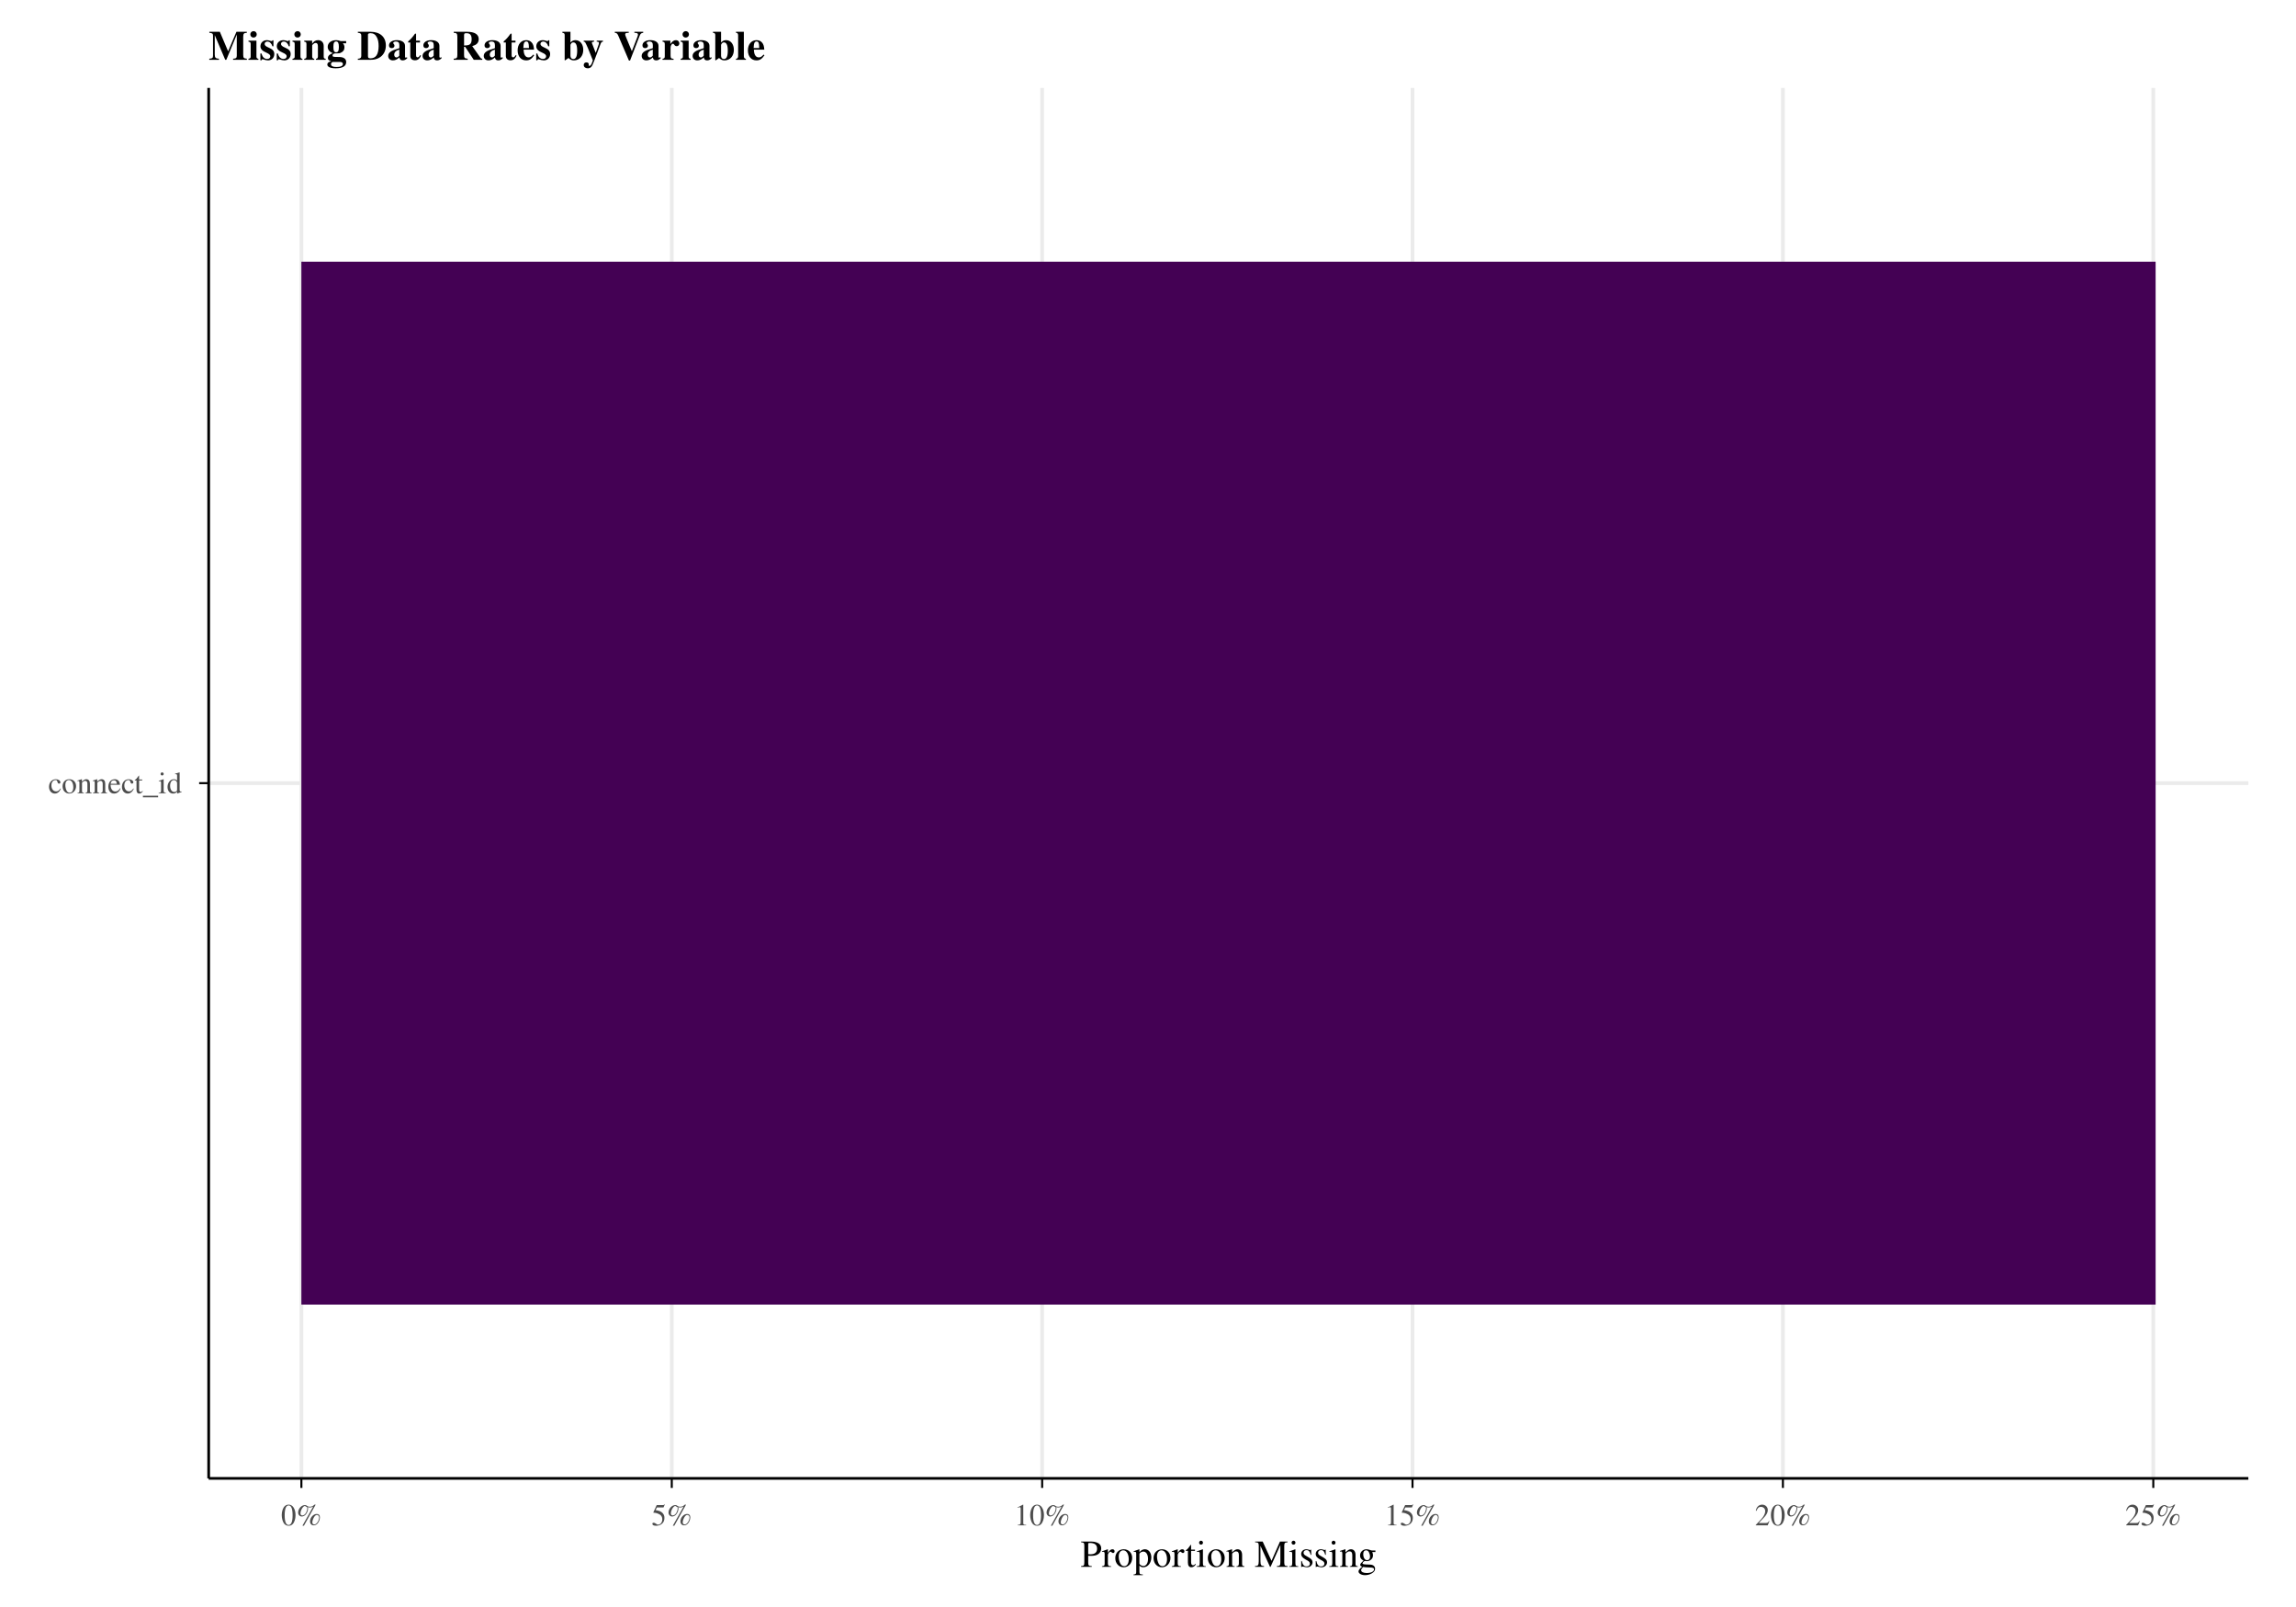
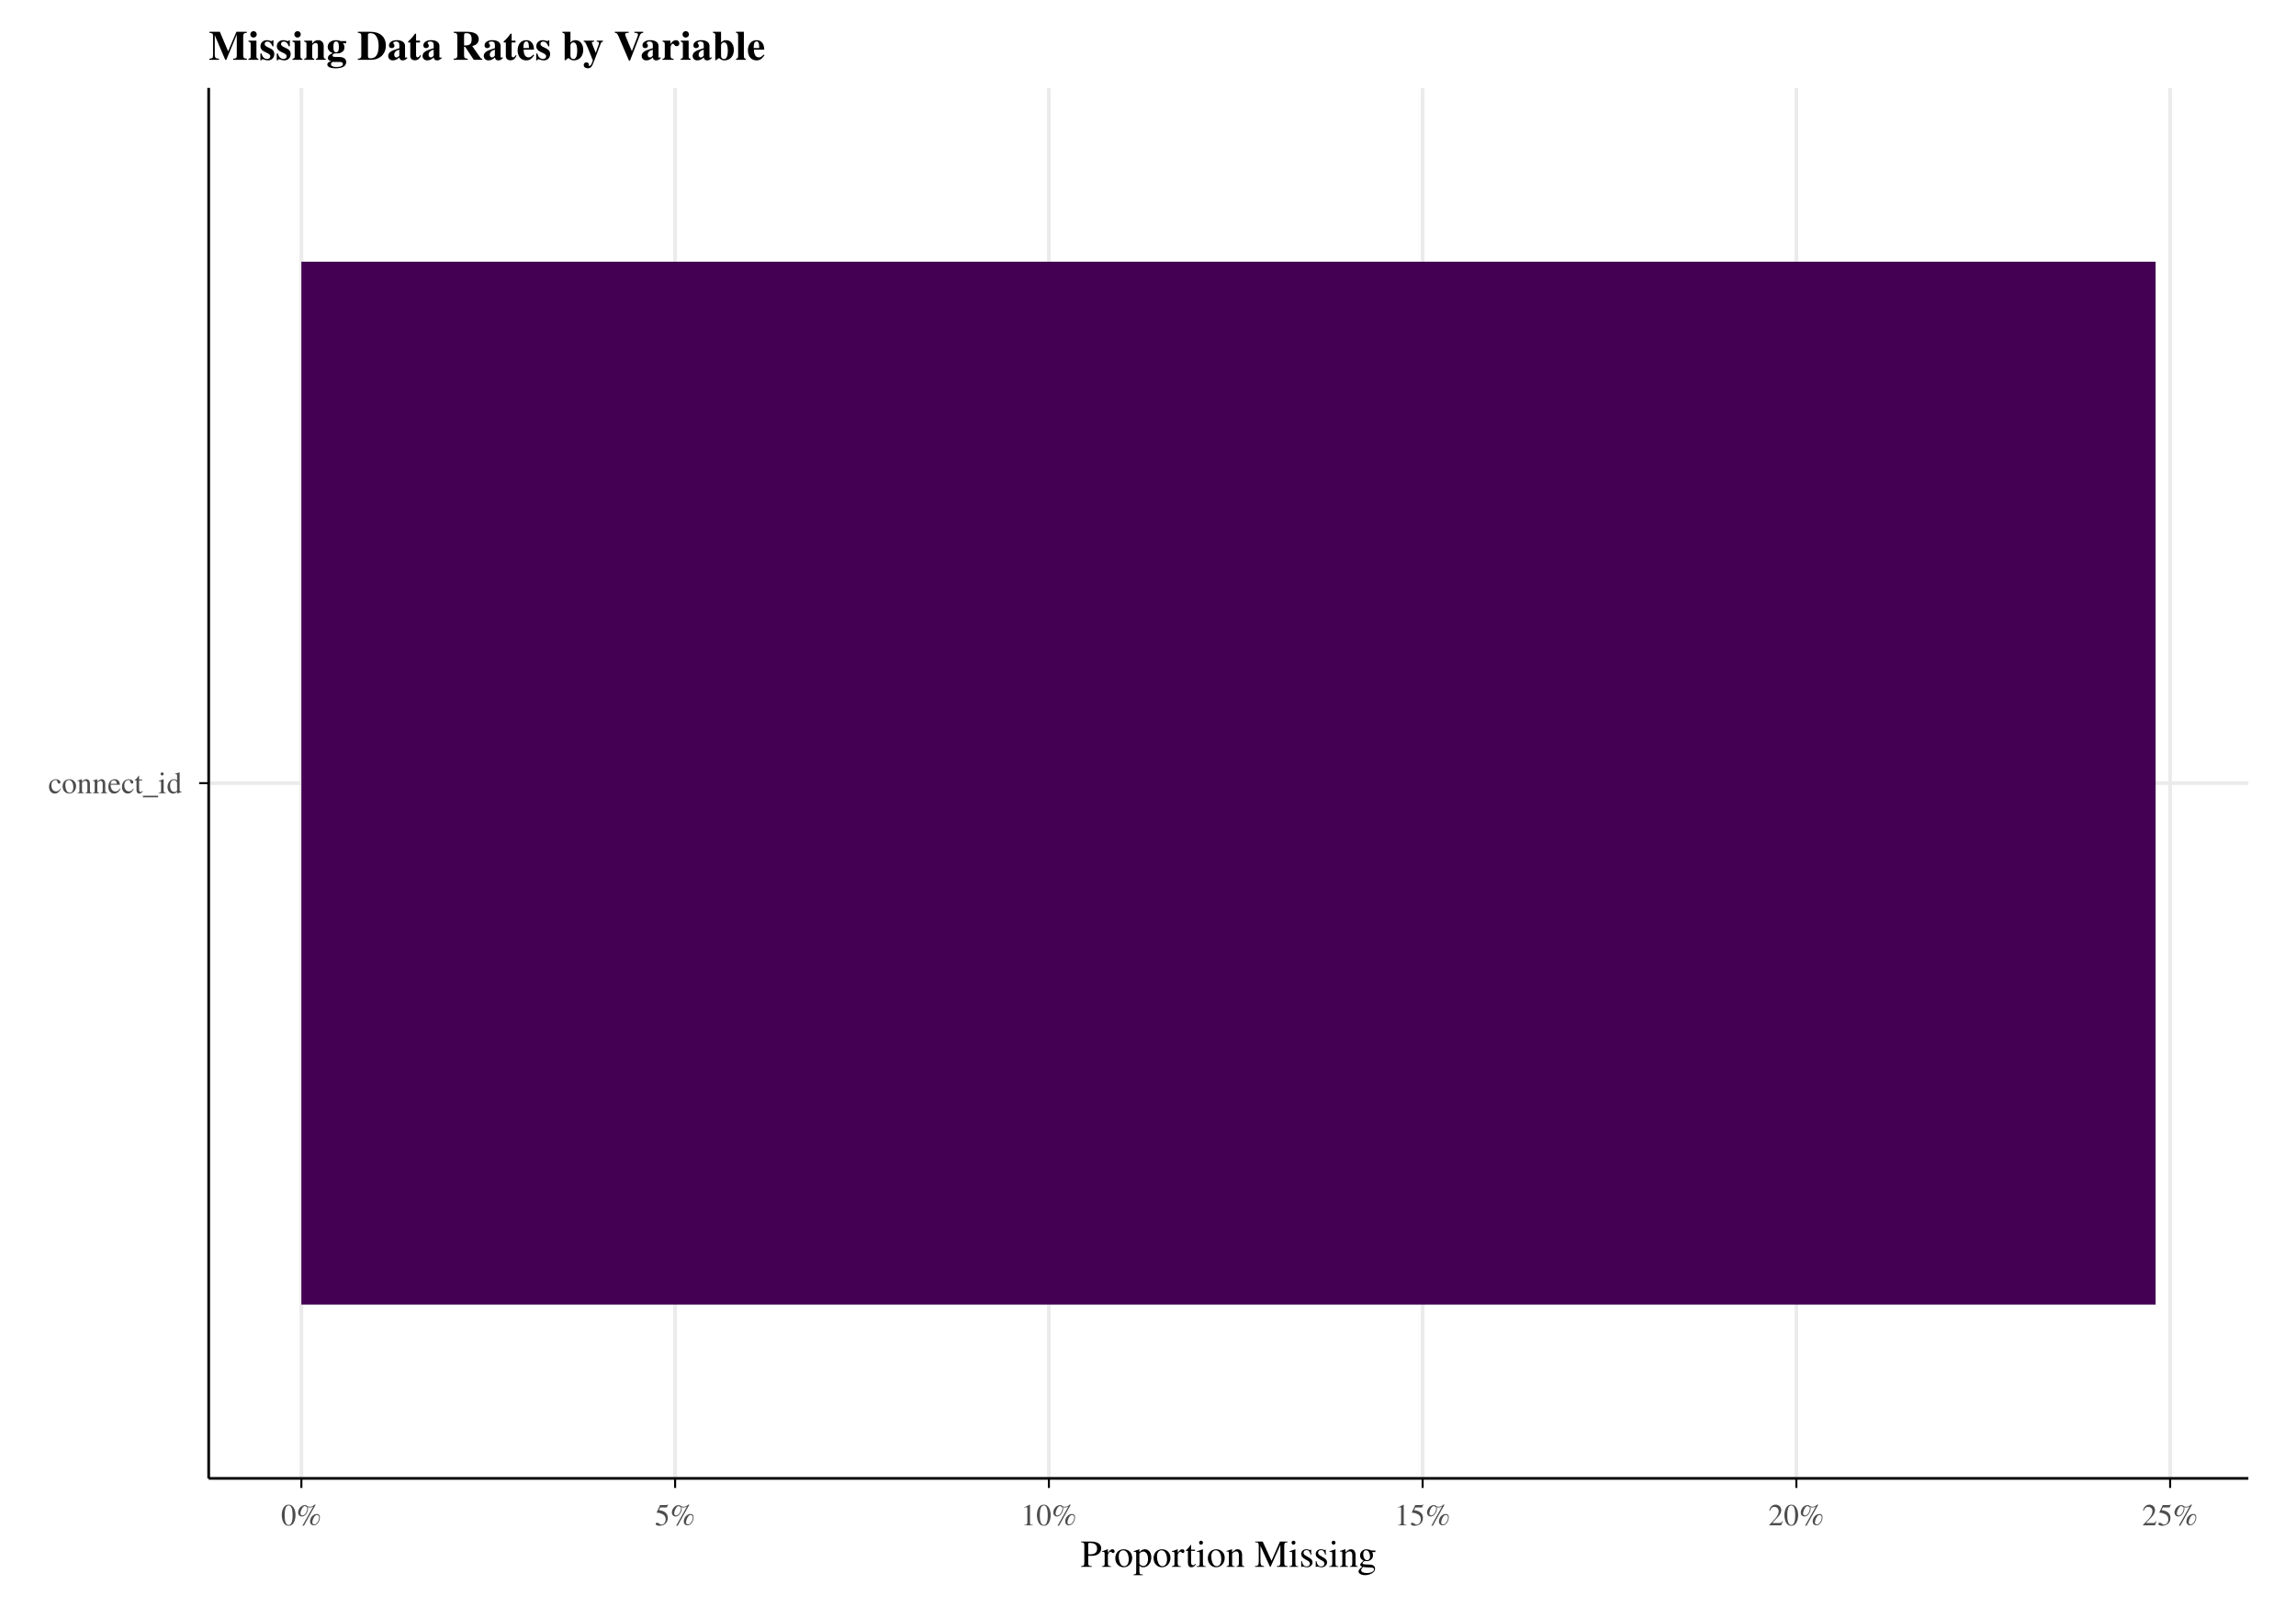
<svg xmlns="http://www.w3.org/2000/svg" width="720.00pt" height="504.00pt" viewBox="0 0 720.00 504.00">
  <g class="svglite">
    <defs>
      <style type="text/css">
    .svglite line, .svglite polyline, .svglite polygon, .svglite path, .svglite rect, .svglite circle {
      fill: none;
      stroke: #000000;
      stroke-linecap: round;
      stroke-linejoin: round;
      stroke-miterlimit: 10.00;
    }
    .svglite text {
      white-space: pre;
    }
    .svglite g.glyphgroup path {
      fill: inherit;
      stroke: none;
    }
  </style>
    </defs>
    <rect width="100%" height="100%" style="stroke: none; fill: #FFFFFF;" />
    <defs>
      <clipPath id="cpMC4wMHw3MjAuMDB8MC4wMHw1MDQuMDA=">
        <rect x="0.00" y="0.00" width="720.00" height="504.00" />
      </clipPath>
    </defs>
    <g clip-path="url(#cpMC4wMHw3MjAuMDB8MC4wMHw1MDQuMDA=)">
      <rect x="0" y="0.00" width="720.00" height="504.00" style="stroke-width: 1.16; stroke: none; fill: #FFFFFF;" />
    </g>
    <defs>
      <clipPath id="cpNjUuNDR8NzA1LjA2fDI3LjU3fDQ2My42Ng==">
        <rect x="65.44" y="27.57" width="639.62" height="436.10" />
      </clipPath>
    </defs>
    <g clip-path="url(#cpNjUuNDR8NzA1LjA2fDI3LjU3fDQ2My42Ng==)">
      <polyline points="65.44,245.62 705.06,245.62 " style="stroke-width: 1.16; stroke: #EBEBEB; stroke-linecap: butt;" />
      <polyline points="94.51,463.66 94.51,27.57 " style="stroke-width: 1.16; stroke: #EBEBEB; stroke-linecap: butt;" />
-       <polyline points="210.66,463.66 210.66,27.57 " style="stroke-width: 1.16; stroke: #EBEBEB; stroke-linecap: butt;" />
-       <polyline points="326.81,463.66 326.81,27.57 " style="stroke-width: 1.16; stroke: #EBEBEB; stroke-linecap: butt;" />
-       <polyline points="442.95,463.66 442.95,27.57 " style="stroke-width: 1.16; stroke: #EBEBEB; stroke-linecap: butt;" />
-       <polyline points="559.10,463.66 559.10,27.57 " style="stroke-width: 1.16; stroke: #EBEBEB; stroke-linecap: butt;" />
-       <polyline points="675.25,463.66 675.25,27.57 " style="stroke-width: 1.16; stroke: #EBEBEB; stroke-linecap: butt;" />
+       <polyline points="211.71,463.66 211.71,27.57 " style="stroke-width: 1.16; stroke: #EBEBEB; stroke-linecap: butt;" />
+       <polyline points="328.92,463.66 328.92,27.57 " style="stroke-width: 1.16; stroke: #EBEBEB; stroke-linecap: butt;" />
+       <polyline points="446.12,463.66 446.12,27.57 " style="stroke-width: 1.16; stroke: #EBEBEB; stroke-linecap: butt;" />
+       <polyline points="563.32,463.66 563.32,27.57 " style="stroke-width: 1.16; stroke: #EBEBEB; stroke-linecap: butt;" />
+       <polyline points="680.53,463.66 680.53,27.57 " style="stroke-width: 1.16; stroke: #EBEBEB; stroke-linecap: butt;" />
      <rect x="94.51" y="82.08" width="581.47" height="327.07" style="stroke-width: 1.16; stroke: none; stroke-linecap: butt; stroke-linejoin: miter; fill: #440154;" />
    </g>
    <g clip-path="url(#cpMC4wMHw3MjAuMDB8MC4wMHw1MDQuMDA=)">
      <polyline points="65.44,463.66 65.44,27.57 " style="stroke-width: 0.85; stroke-linecap: butt;" />
      <text x="57.07" y="248.79" text-anchor="end" style="font-size: 9.60px;fill: #4D4D4D; font-family: &quot;Times&quot;;" textLength="42.12px" lengthAdjust="spacingAndGlyphs">connect_id</text>
      <polyline points="62.45,245.62 65.44,245.62 " style="stroke-width: 0.64; stroke-linecap: butt;" />
      <polyline points="65.44,463.66 705.06,463.66 " style="stroke-width: 0.85; stroke-linecap: butt;" />
      <polyline points="94.51,466.65 94.51,463.66 " style="stroke-width: 0.64; stroke-linecap: butt;" />
-       <polyline points="210.66,466.65 210.66,463.66 " style="stroke-width: 0.64; stroke-linecap: butt;" />
-       <polyline points="326.81,466.65 326.81,463.66 " style="stroke-width: 0.64; stroke-linecap: butt;" />
-       <polyline points="442.95,466.65 442.95,463.66 " style="stroke-width: 0.64; stroke-linecap: butt;" />
-       <polyline points="559.10,466.65 559.10,463.66 " style="stroke-width: 0.64; stroke-linecap: butt;" />
-       <polyline points="675.25,466.65 675.25,463.66 " style="stroke-width: 0.64; stroke-linecap: butt;" />
+       <polyline points="211.71,466.65 211.71,463.66 " style="stroke-width: 0.64; stroke-linecap: butt;" />
+       <polyline points="328.92,466.65 328.92,463.66 " style="stroke-width: 0.64; stroke-linecap: butt;" />
+       <polyline points="446.12,466.65 446.12,463.66 " style="stroke-width: 0.64; stroke-linecap: butt;" />
+       <polyline points="563.32,466.65 563.32,463.66 " style="stroke-width: 0.64; stroke-linecap: butt;" />
+       <polyline points="680.53,466.65 680.53,463.66 " style="stroke-width: 0.64; stroke-linecap: butt;" />
      <text x="94.51" y="478.38" text-anchor="middle" style="font-size: 9.60px;fill: #4D4D4D; font-family: &quot;Times&quot;;" textLength="12.78px" lengthAdjust="spacingAndGlyphs">0%</text>
-       <text x="210.66" y="478.38" text-anchor="middle" style="font-size: 9.60px;fill: #4D4D4D; font-family: &quot;Times&quot;;" textLength="12.78px" lengthAdjust="spacingAndGlyphs">5%</text>
-       <text x="326.81" y="478.38" text-anchor="middle" style="font-size: 9.60px;fill: #4D4D4D; font-family: &quot;Times&quot;;" textLength="17.58px" lengthAdjust="spacingAndGlyphs">10%</text>
-       <text x="442.95" y="478.38" text-anchor="middle" style="font-size: 9.60px;fill: #4D4D4D; font-family: &quot;Times&quot;;" textLength="17.58px" lengthAdjust="spacingAndGlyphs">15%</text>
-       <text x="559.10" y="478.38" text-anchor="middle" style="font-size: 9.60px;fill: #4D4D4D; font-family: &quot;Times&quot;;" textLength="17.58px" lengthAdjust="spacingAndGlyphs">20%</text>
-       <text x="675.25" y="478.38" text-anchor="middle" style="font-size: 9.60px;fill: #4D4D4D; font-family: &quot;Times&quot;;" textLength="17.58px" lengthAdjust="spacingAndGlyphs">25%</text>
+       <text x="211.71" y="478.38" text-anchor="middle" style="font-size: 9.60px;fill: #4D4D4D; font-family: &quot;Times&quot;;" textLength="12.78px" lengthAdjust="spacingAndGlyphs">5%</text>
+       <text x="328.92" y="478.38" text-anchor="middle" style="font-size: 9.60px;fill: #4D4D4D; font-family: &quot;Times&quot;;" textLength="17.58px" lengthAdjust="spacingAndGlyphs">10%</text>
+       <text x="446.12" y="478.38" text-anchor="middle" style="font-size: 9.60px;fill: #4D4D4D; font-family: &quot;Times&quot;;" textLength="17.58px" lengthAdjust="spacingAndGlyphs">15%</text>
+       <text x="563.32" y="478.38" text-anchor="middle" style="font-size: 9.60px;fill: #4D4D4D; font-family: &quot;Times&quot;;" textLength="17.58px" lengthAdjust="spacingAndGlyphs">20%</text>
+       <text x="680.53" y="478.38" text-anchor="middle" style="font-size: 9.60px;fill: #4D4D4D; font-family: &quot;Times&quot;;" textLength="17.58px" lengthAdjust="spacingAndGlyphs">25%</text>
      <text x="385.25" y="491.41" text-anchor="middle" style="font-size: 12.00px; font-family: &quot;Times&quot;;" textLength="93.00px" lengthAdjust="spacingAndGlyphs">Proportion Missing</text>
      <text x="65.44" y="18.75" style="font-size: 13.00px; font-weight: bold; font-family: &quot;Times&quot;;" textLength="174.80px" lengthAdjust="spacingAndGlyphs">Missing Data Rates by Variable</text>
    </g>
  </g>
</svg>
